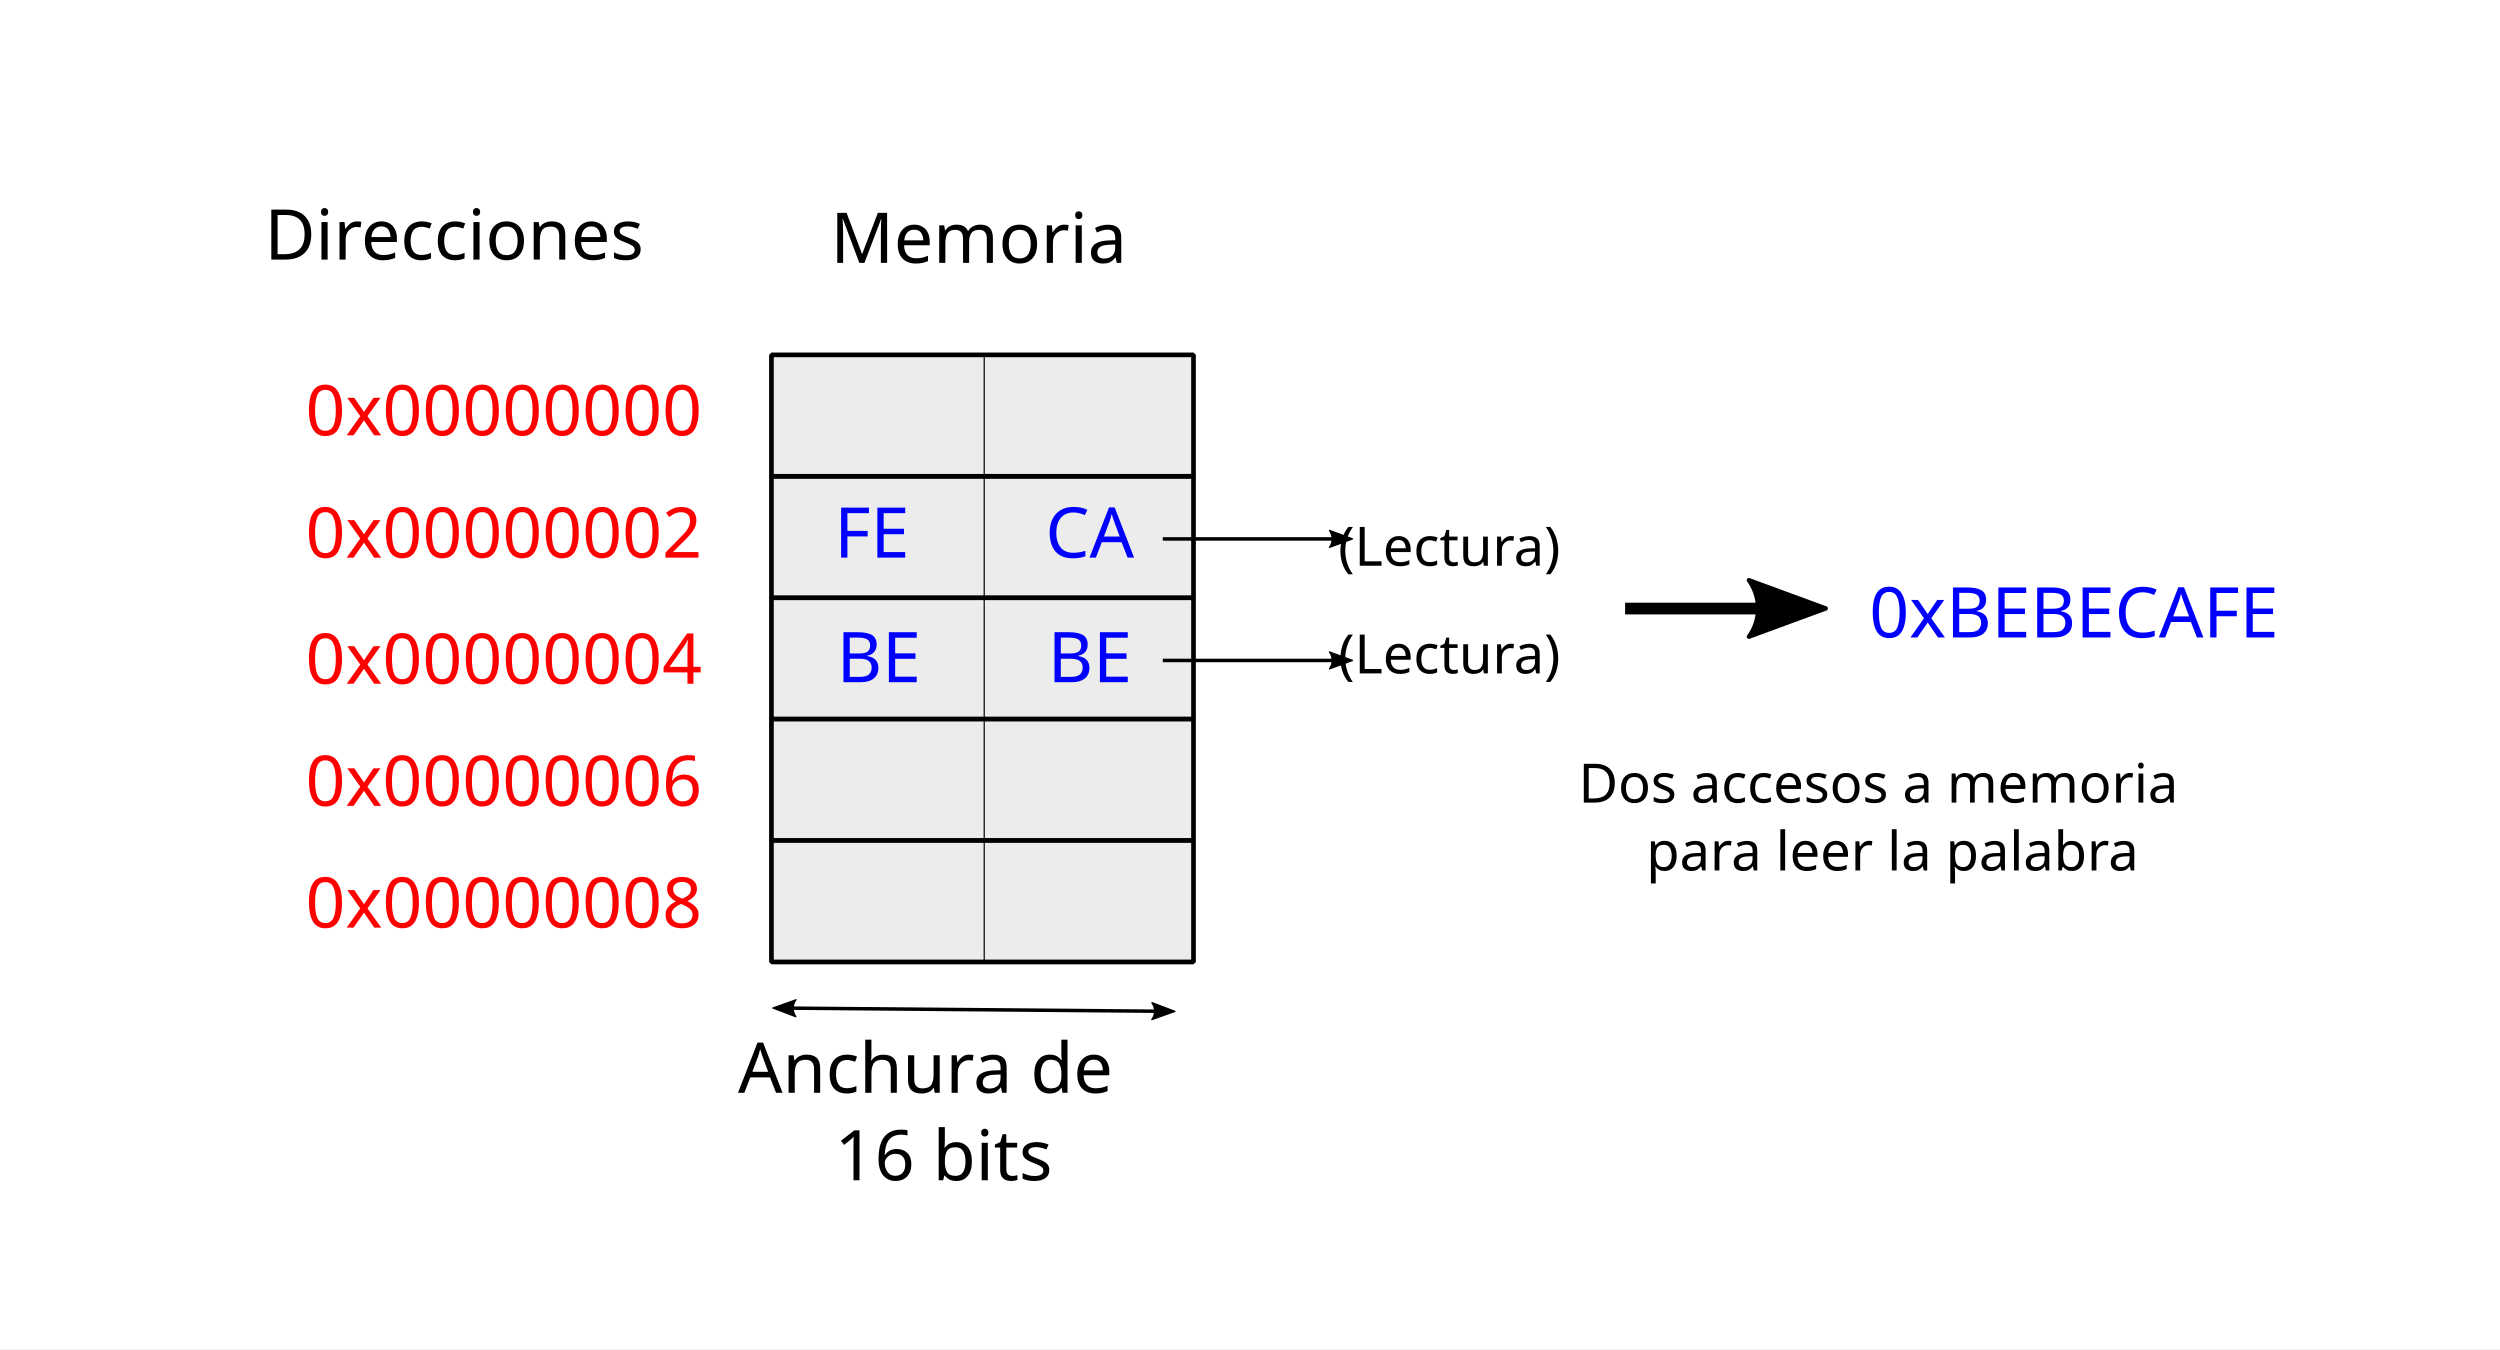
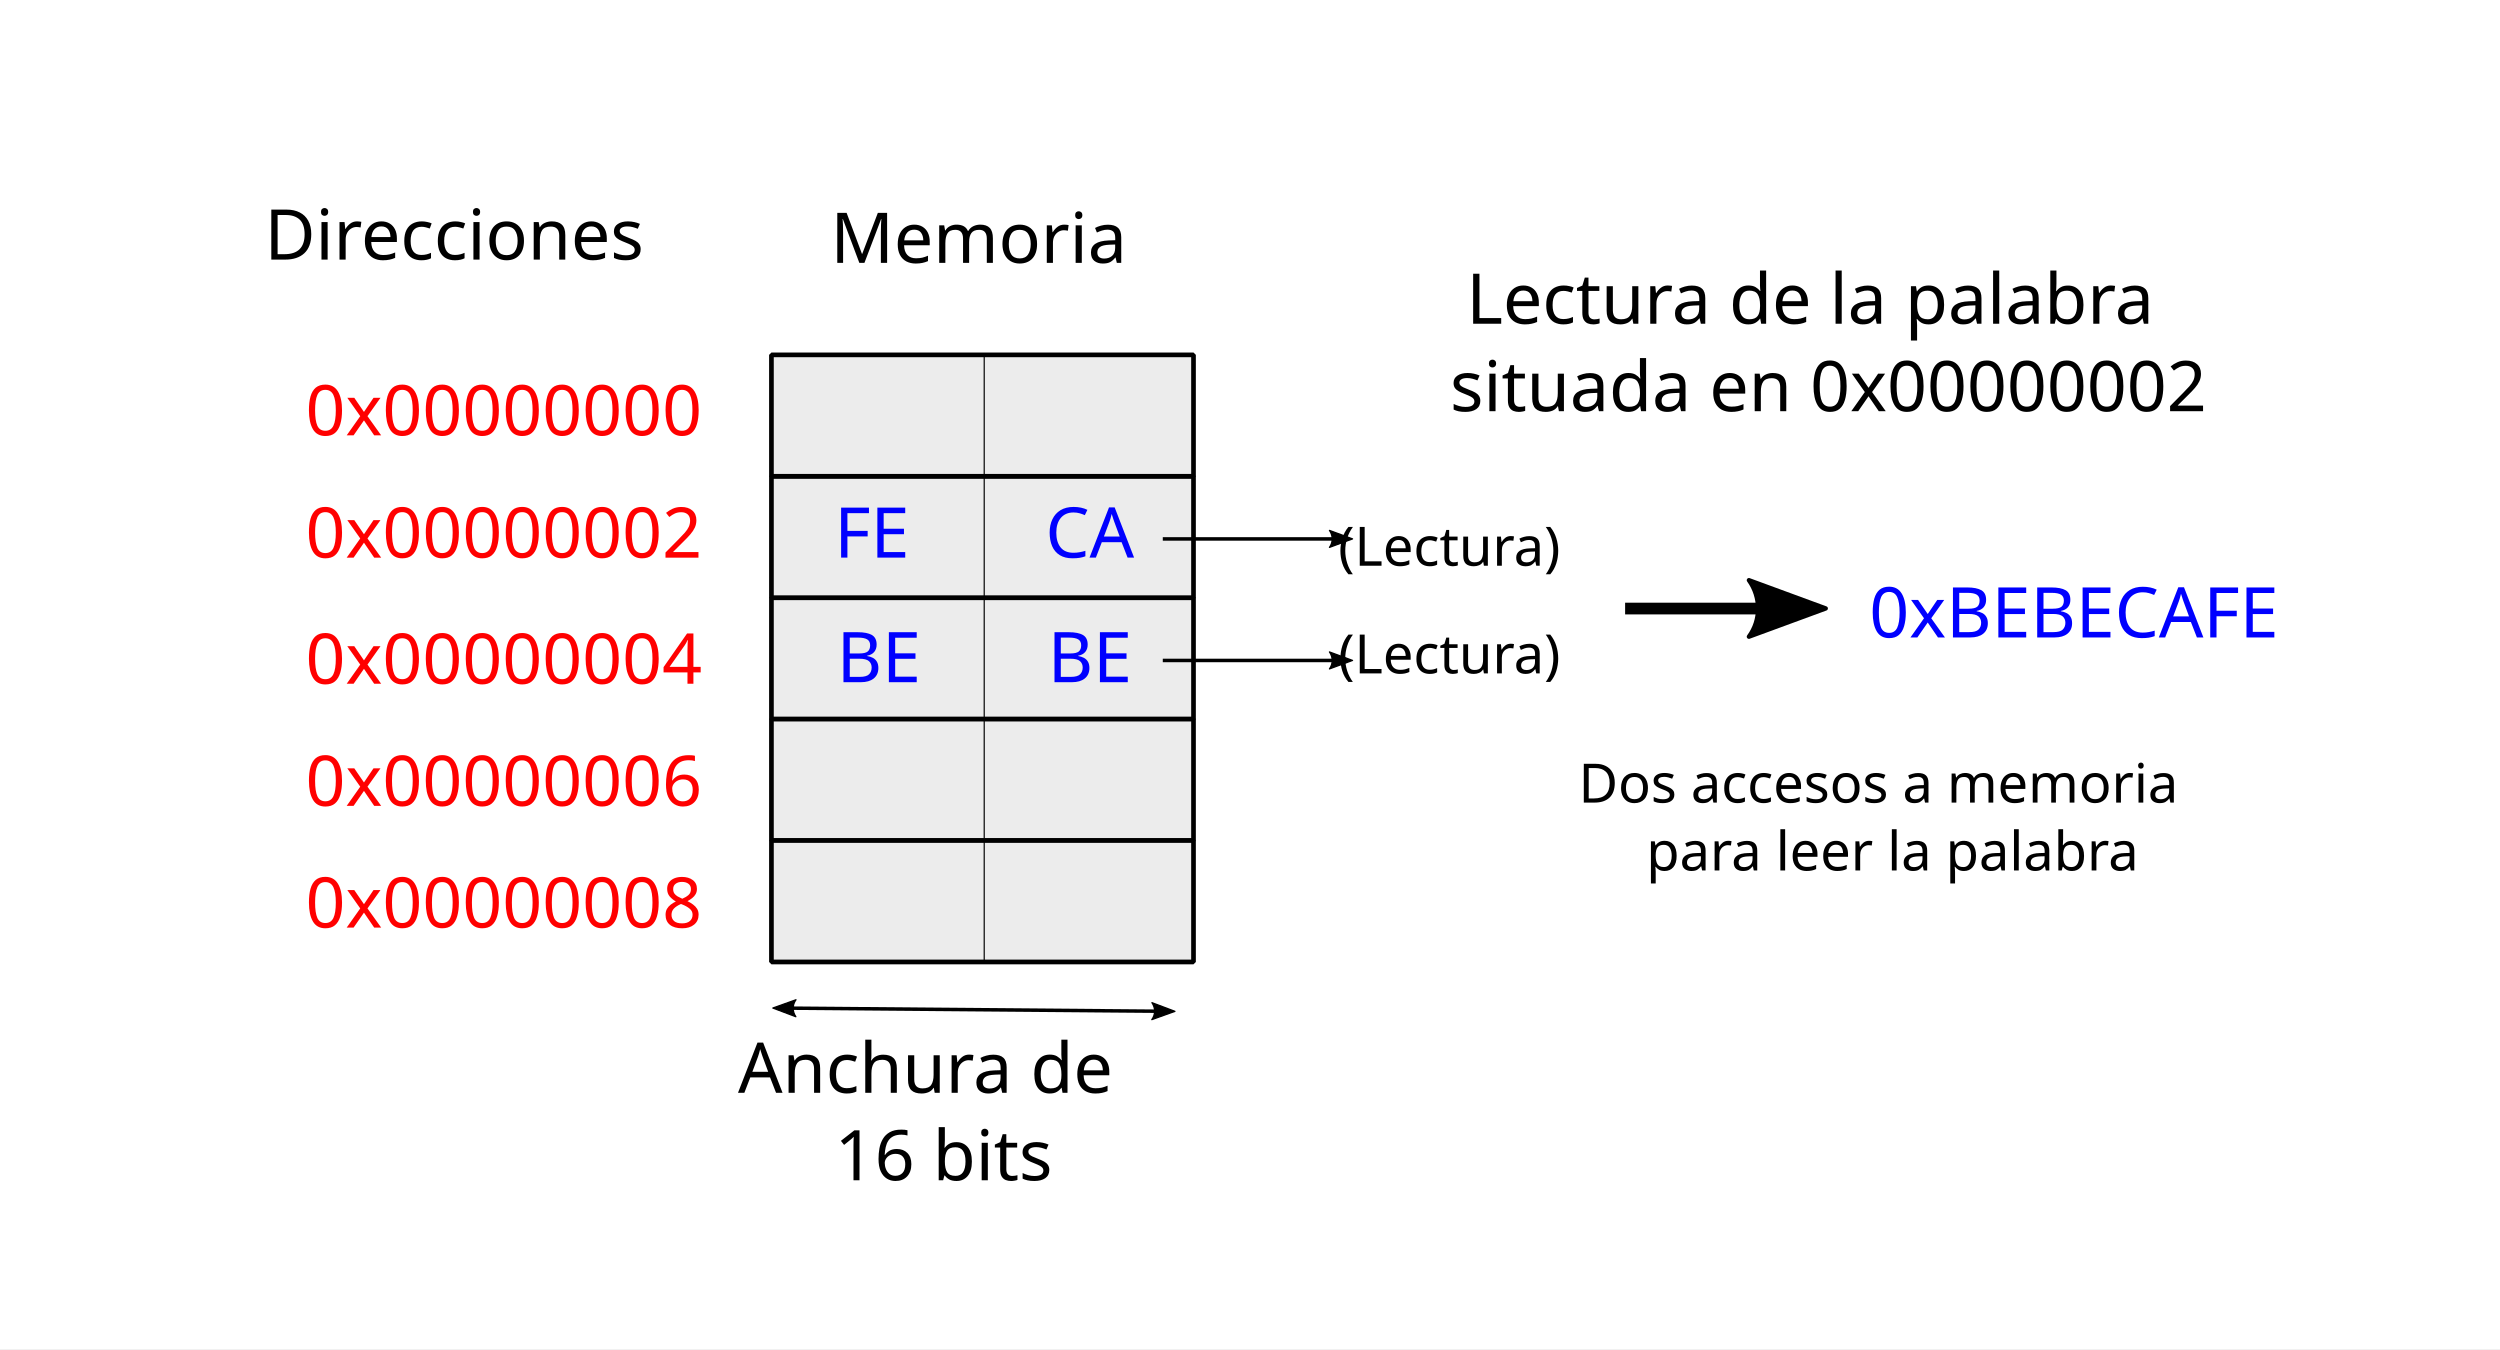
<svg xmlns="http://www.w3.org/2000/svg" width="564.808mm" height="304.78mm" viewBox="0 0 564.808 304.78" version="1.1" id="svg7345">
  <defs id="defs7339">
    <marker style="overflow:visible" id="Arrow2Mstart" refX="0" refY="0" orient="auto">
      <path transform="scale(0.6)" d="M 8.719,4.034 -2.207,0.016 8.719,-4.002 c -1.745,2.372 -1.735,5.617 -6e-7,8.035 z" style="fill:#000000;fill-opacity:1;fill-rule:evenodd;stroke:#000000;stroke-width:0.625;stroke-linejoin:round;stroke-opacity:1" id="path3204" />
    </marker>
    <marker orient="auto" refY="0" refX="0" id="Arrow2Mend" style="overflow:visible">
      <path id="path1026" style="fill:#000000;fill-opacity:1;fill-rule:evenodd;stroke:#000000;stroke-width:0.625;stroke-linejoin:round;stroke-opacity:1" d="M 8.719,4.034 -2.207,0.016 8.719,-4.002 c -1.745,2.372 -1.735,5.617 -6e-7,8.035 z" transform="scale(-0.6)" />
    </marker>
    <marker orient="auto" refY="0" refX="0" id="Arrow2Mend-6" style="overflow:visible">
      <path id="path1026-0" style="fill:#000000;fill-opacity:1;fill-rule:evenodd;stroke:#000000;stroke-width:0.625;stroke-linejoin:round;stroke-opacity:1" d="M 8.719,4.034 -2.207,0.016 8.719,-4.002 c -1.745,2.372 -1.735,5.617 -6e-7,8.035 z" transform="scale(-0.6)" />
    </marker>
    <marker orient="auto" refY="0" refX="0" id="Arrow2Mend-6-2" style="overflow:visible">
      <path id="path1026-0-6" style="fill:#000000;fill-opacity:1;fill-rule:evenodd;stroke:#000000;stroke-width:0.625;stroke-linejoin:round;stroke-opacity:1" d="M 8.719,4.034 -2.207,0.016 8.719,-4.002 c -1.745,2.372 -1.735,5.617 -6e-7,8.035 z" transform="scale(-0.6)" />
    </marker>
    <marker orient="auto" refY="0" refX="0" id="Arrow2Mend-6-2-8" style="overflow:visible">
      <path id="path1026-0-6-7" style="fill:#000000;fill-opacity:1;fill-rule:evenodd;stroke:#000000;stroke-width:0.625;stroke-linejoin:round;stroke-opacity:1" d="M 8.719,4.034 -2.207,0.016 8.719,-4.002 c -1.745,2.372 -1.735,5.617 -6e-7,8.035 z" transform="scale(-0.6)" />
    </marker>
    <marker orient="auto" refY="0" refX="0" id="Arrow2Mend-6-2-8-4" style="overflow:visible">
      <path id="path1026-0-6-7-7" style="fill:#000000;fill-opacity:1;fill-rule:evenodd;stroke:#000000;stroke-width:0.625;stroke-linejoin:round;stroke-opacity:1" d="M 8.719,4.034 -2.207,0.016 8.719,-4.002 c -1.745,2.372 -1.735,5.617 -6e-7,8.035 z" transform="scale(-0.6)" />
    </marker>
    <marker orient="auto" refY="0" refX="0" id="Arrow2Mend-6-2-8-4-4" style="overflow:visible">
      <path id="path1026-0-6-7-7-5" style="fill:#000000;fill-opacity:1;fill-rule:evenodd;stroke:#000000;stroke-width:0.625;stroke-linejoin:round;stroke-opacity:1" d="M 8.719,4.034 -2.207,0.016 8.719,-4.002 c -1.745,2.372 -1.735,5.617 -6e-7,8.035 z" transform="scale(-0.6)" />
    </marker>
    <marker orient="auto" refY="0" refX="0" id="Arrow2Mend-6-2-8-4-4-3" style="overflow:visible">
      <path id="path1026-0-6-7-7-5-6" style="fill:#000000;fill-opacity:1;fill-rule:evenodd;stroke:#000000;stroke-width:0.625;stroke-linejoin:round;stroke-opacity:1" d="M 8.719,4.034 -2.207,0.016 8.719,-4.002 c -1.745,2.372 -1.735,5.617 -6e-7,8.035 z" transform="scale(-0.6)" />
    </marker>
    <marker orient="auto" refY="0" refX="0" id="Arrow2Mend-6-2-8-4-4-3-0" style="overflow:visible">
      <path id="path1026-0-6-7-7-5-6-6" style="fill:#000000;fill-opacity:1;fill-rule:evenodd;stroke:#000000;stroke-width:0.625;stroke-linejoin:round;stroke-opacity:1" d="M 8.719,4.034 -2.207,0.016 8.719,-4.002 c -1.745,2.372 -1.735,5.617 -6e-7,8.035 z" transform="scale(-0.6)" />
    </marker>
    <marker orient="auto" refY="0" refX="0" id="Arrow2Mend-1" style="overflow:visible">
      <path id="path1026-5" style="fill:#000000;fill-opacity:1;fill-rule:evenodd;stroke:#000000;stroke-width:0.625;stroke-linejoin:round;stroke-opacity:1" d="M 8.719,4.034 -2.207,0.016 8.719,-4.002 c -1.745,2.372 -1.735,5.617 -6e-7,8.035 z" transform="scale(-0.6)" />
    </marker>
    <marker orient="auto" refY="0" refX="0" id="Arrow2Mend-1-4" style="overflow:visible">
      <path id="path1026-5-7" style="fill:#000000;fill-opacity:1;fill-rule:evenodd;stroke:#000000;stroke-width:0.625;stroke-linejoin:round;stroke-opacity:1" d="M 8.719,4.034 -2.207,0.016 8.719,-4.002 c -1.745,2.372 -1.735,5.617 -6e-7,8.035 z" transform="scale(-0.6)" />
    </marker>
    <marker orient="auto" refY="0" refX="0" id="Arrow2Mend-1-3" style="overflow:visible">
      <path id="path1026-5-74" style="fill:#000000;fill-opacity:1;fill-rule:evenodd;stroke:#000000;stroke-width:0.625;stroke-linejoin:round;stroke-opacity:1" d="M 8.719,4.034 -2.207,0.016 8.719,-4.002 c -1.745,2.372 -1.735,5.617 -6e-7,8.035 z" transform="scale(-0.6)" />
    </marker>
    <marker orient="auto" refY="0" refX="0" id="Arrow2Mend-1-3-4" style="overflow:visible">
      <path id="path1026-5-74-4" style="fill:#000000;fill-opacity:1;fill-rule:evenodd;stroke:#000000;stroke-width:0.625;stroke-linejoin:round;stroke-opacity:1" d="M 8.719,4.034 -2.207,0.016 8.719,-4.002 c -1.745,2.372 -1.735,5.617 -6e-7,8.035 z" transform="scale(-0.6)" />
    </marker>
    <marker orient="auto" refY="0" refX="0" id="Arrow2Mend-6-2-8-4-4-3-0-6" style="overflow:visible">
      <path id="path1026-0-6-7-7-5-6-6-2" style="fill:#000000;fill-opacity:1;fill-rule:evenodd;stroke:#000000;stroke-width:0.625;stroke-linejoin:round;stroke-opacity:1" d="M 8.719,4.034 -2.207,0.016 8.719,-4.002 c -1.745,2.372 -1.735,5.617 -6e-7,8.035 z" transform="scale(-0.6)" />
    </marker>
    <marker orient="auto" refY="0" refX="0" id="Arrow2Mend-6-2-8-4-4-3-0-6-6" style="overflow:visible">
      <path id="path1026-0-6-7-7-5-6-6-2-1" style="fill:#000000;fill-opacity:1;fill-rule:evenodd;stroke:#000000;stroke-width:0.625;stroke-linejoin:round;stroke-opacity:1" d="M 8.719,4.034 -2.207,0.016 8.719,-4.002 c -1.745,2.372 -1.735,5.617 -6e-7,8.035 z" transform="scale(-0.6)" />
    </marker>
    <marker orient="auto" refY="0" refX="0" id="Arrow2Mend-6-2-8-4-4-3-0-5" style="overflow:visible">
      <path id="path1026-0-6-7-7-5-6-6-4" style="fill:#000000;fill-opacity:1;fill-rule:evenodd;stroke:#000000;stroke-width:0.625;stroke-linejoin:round;stroke-opacity:1" d="M 8.719,4.034 -2.207,0.016 8.719,-4.002 c -1.745,2.372 -1.735,5.617 -6e-7,8.035 z" transform="scale(-0.6)" />
    </marker>
    <marker orient="auto" refY="0" refX="0" id="Arrow2Mend-6-2-8-4-4-3-0-5-5" style="overflow:visible">
      <path id="path1026-0-6-7-7-5-6-6-4-2" style="fill:#000000;fill-opacity:1;fill-rule:evenodd;stroke:#000000;stroke-width:0.625;stroke-linejoin:round;stroke-opacity:1" d="M 8.719,4.034 -2.207,0.016 8.719,-4.002 c -1.745,2.372 -1.735,5.617 -6e-7,8.035 z" transform="scale(-0.6)" />
    </marker>
    <marker orient="auto" refY="0" refX="0" id="Arrow2Mend-6-2-8-4-4-3-0-8" style="overflow:visible">
      <path id="path1026-0-6-7-7-5-6-6-7" style="fill:#000000;fill-opacity:1;fill-rule:evenodd;stroke:#000000;stroke-width:0.625;stroke-linejoin:round;stroke-opacity:1" d="M 8.719,4.034 -2.207,0.016 8.719,-4.002 c -1.745,2.372 -1.735,5.617 -6e-7,8.035 z" transform="scale(-0.6)" />
    </marker>
    <marker orient="auto" refY="0" refX="0" id="Arrow2Mend-6-2-8-4-4-3-0-62" style="overflow:visible">
      <path id="path1026-0-6-7-7-5-6-6-9" style="fill:#000000;fill-opacity:1;fill-rule:evenodd;stroke:#000000;stroke-width:0.625;stroke-linejoin:round;stroke-opacity:1" d="M 8.719,4.034 -2.207,0.016 8.719,-4.002 c -1.745,2.372 -1.735,5.617 -6e-7,8.035 z" transform="scale(-0.6)" />
    </marker>
    <marker orient="auto" refY="0" refX="0" id="Arrow2Mend-6-2-8-4-4-3-0-5-1" style="overflow:visible">
      <path id="path1026-0-6-7-7-5-6-6-4-27" style="fill:#000000;fill-opacity:1;fill-rule:evenodd;stroke:#000000;stroke-width:0.625;stroke-linejoin:round;stroke-opacity:1" d="M 8.719,4.034 -2.207,0.016 8.719,-4.002 c -1.745,2.372 -1.735,5.617 -6e-7,8.035 z" transform="scale(-0.6)" />
    </marker>
  </defs>
  <g id="layer17" transform="translate(46.18783,-25.23702)" style="display:inline">
    <rect style="opacity:1;fill:#ffffff;fill-opacity:1;stroke:none;stroke-width:2.562;stroke-linecap:round;stroke-linejoin:round;stroke-miterlimit:4;stroke-dasharray:none;stroke-dashoffset:0;stroke-opacity:1" id="rect8051" width="564.808" height="304.78" x="-46.188" y="25.237" />
  </g>
  <g id="layer1" transform="translate(46.18783,-25.23702)">
    <text transform="scale(0.9989454,1.001056)" id="text986-8-0-9-7" y="84.532" x="141.595" style="font-style:normal;font-weight:normal;font-size:15.799px;line-height:1.25;font-family:sans-serif;letter-spacing:0px;word-spacing:0px;display:inline;opacity:1;fill:#000000;fill-opacity:1;stroke:none;stroke-width:0.235" xml:space="preserve">
      <tspan style="font-style:normal;font-variant:normal;font-weight:500;font-stretch:normal;font-family:Ubuntu;-inkscape-font-specification:'Ubuntu Medium';fill:#000000;stroke-width:0.235" y="84.532" x="141.595" id="tspan984-5-9-3-5">Memoria</tspan>
    </text>
    <rect style="display:inline;opacity:1;fill:#ececec;fill-opacity:1;stroke:#000000;stroke-width:1.058;stroke-linecap:round;stroke-linejoin:bevel;stroke-miterlimit:4;stroke-dasharray:none;stroke-dashoffset:0;stroke-opacity:1" id="rect1084-9-5" width="95.356" height="27.432" x="128.097" y="160.272" />
    <rect style="display:inline;opacity:1;fill:#ececec;fill-opacity:1;stroke:#000000;stroke-width:1.058;stroke-linecap:round;stroke-linejoin:bevel;stroke-miterlimit:4;stroke-dasharray:none;stroke-dashoffset:0;stroke-opacity:1" id="rect1084-9" width="95.356" height="27.432" x="128.097" y="132.839" />
    <rect style="display:inline;opacity:1;fill:#ececec;fill-opacity:1;stroke:#000000;stroke-width:1.058;stroke-linecap:round;stroke-linejoin:bevel;stroke-miterlimit:4;stroke-dasharray:none;stroke-dashoffset:0;stroke-opacity:1" id="rect1084" width="95.356" height="27.432" x="128.097" y="105.407" />
    <text transform="scale(0.9989454,1.001056)" id="text986-8-0-9-7-6-56-9" y="123.458" x="22.852" style="font-style:normal;font-variant:normal;font-weight:normal;font-stretch:normal;font-size:15.799px;line-height:1.25;font-family:ubuntu;-inkscape-font-specification:ubuntu;letter-spacing:0px;word-spacing:0px;display:inline;opacity:1;fill:#ff0000;fill-opacity:1;stroke:none;stroke-width:0.235" xml:space="preserve">
      <tspan style="font-style:normal;font-variant:normal;font-weight:normal;font-stretch:normal;font-family:ubuntu;-inkscape-font-specification:ubuntu;fill:#ff0000;stroke-width:0.235" y="123.458" x="22.852" id="tspan984-5-9-3-5-7-2-1">0x00000000</tspan>
    </text>
    <text transform="scale(0.9989454,1.001056)" id="text986-8-0-9-7-6-56-2-1" y="151.057" x="142.459" style="font-style:normal;font-variant:normal;font-weight:normal;font-stretch:normal;font-size:15.799px;line-height:1.25;font-family:ubuntu;-inkscape-font-specification:ubuntu;letter-spacing:0px;word-spacing:0px;display:inline;opacity:1;fill:#0000ff;fill-opacity:1;stroke:none;stroke-width:0.235" xml:space="preserve">
      <tspan style="font-style:normal;font-variant:normal;font-weight:normal;font-stretch:normal;font-family:ubuntu;-inkscape-font-specification:ubuntu;fill:#0000ff;stroke-width:0.235" y="151.057" x="142.459" id="tspan984-5-9-3-5-7-2-9-2">FE</tspan>
    </text>
    <text transform="scale(0.9989454,1.001056)" id="text986-8-0-9-7-6-56-20" y="83.8" x="66.749" style="font-style:normal;font-variant:normal;font-weight:normal;font-stretch:normal;font-size:15.799px;line-height:1.25;font-family:ubuntu;-inkscape-font-specification:ubuntu;text-align:center;letter-spacing:0px;word-spacing:0px;text-anchor:middle;display:inline;opacity:1;fill:#000000;fill-opacity:1;stroke:none;stroke-width:0.235" xml:space="preserve">
      <tspan style="font-style:normal;font-variant:normal;font-weight:normal;font-stretch:normal;font-family:ubuntu;-inkscape-font-specification:ubuntu;text-align:center;text-anchor:middle;fill:#000000;stroke-width:0.235" y="83.8" x="66.749" id="tspan6539">Direcciones</tspan>
    </text>
    <text transform="scale(0.9989454,1.001056)" id="text986-8-0-9-7-6-56-9-3" y="151.063" x="22.852" style="font-style:normal;font-variant:normal;font-weight:normal;font-stretch:normal;font-size:15.799px;line-height:1.25;font-family:ubuntu;-inkscape-font-specification:ubuntu;letter-spacing:0px;word-spacing:0px;display:inline;opacity:1;fill:#ff0000;fill-opacity:1;stroke:none;stroke-width:0.235" xml:space="preserve">
      <tspan style="font-style:normal;font-variant:normal;font-weight:normal;font-stretch:normal;font-family:ubuntu;-inkscape-font-specification:ubuntu;fill:#ff0000;stroke-width:0.235" y="151.063" x="22.852" id="tspan984-5-9-3-5-7-2-1-6">0x00000002</tspan>
    </text>
    <text transform="scale(0.9989454,1.001056)" id="text986-8-0-9-7-6-56-9-3-9" y="179.524" x="22.852" style="font-style:normal;font-variant:normal;font-weight:normal;font-stretch:normal;font-size:15.799px;line-height:1.25;font-family:ubuntu;-inkscape-font-specification:ubuntu;letter-spacing:0px;word-spacing:0px;display:inline;opacity:1;fill:#ff0000;fill-opacity:1;stroke:none;stroke-width:0.235" xml:space="preserve">
      <tspan style="font-style:normal;font-variant:normal;font-weight:normal;font-stretch:normal;font-family:ubuntu;-inkscape-font-specification:ubuntu;fill:#ff0000;stroke-width:0.235" y="179.524" x="22.852" id="tspan984-5-9-3-5-7-2-1-6-1">0x00000004</tspan>
    </text>
    <text transform="scale(0.9989454,1.001056)" id="text986-8-0-9-7-6-56-9-3-9-2" y="207.078" x="22.852" style="font-style:normal;font-variant:normal;font-weight:normal;font-stretch:normal;font-size:15.799px;line-height:1.25;font-family:ubuntu;-inkscape-font-specification:ubuntu;letter-spacing:0px;word-spacing:0px;display:inline;opacity:1;fill:#ff0000;fill-opacity:1;stroke:none;stroke-width:0.235" xml:space="preserve">
      <tspan style="font-style:normal;font-variant:normal;font-weight:normal;font-stretch:normal;font-family:ubuntu;-inkscape-font-specification:ubuntu;fill:#ff0000;stroke-width:0.235" y="207.078" x="22.852" id="tspan984-5-9-3-5-7-2-1-6-1-7">0x00000006</tspan>
    </text>
    <text transform="scale(0.9989454,1.001056)" id="text986-8-0-9-7-6-56-9-3-9-2-0" y="234.557" x="22.852" style="font-style:normal;font-variant:normal;font-weight:normal;font-stretch:normal;font-size:15.799px;line-height:1.25;font-family:ubuntu;-inkscape-font-specification:ubuntu;letter-spacing:0px;word-spacing:0px;display:inline;opacity:1;fill:#ff0000;fill-opacity:1;stroke:none;stroke-width:0.235" xml:space="preserve">
      <tspan style="font-style:normal;font-variant:normal;font-weight:normal;font-stretch:normal;font-family:ubuntu;-inkscape-font-specification:ubuntu;fill:#ff0000;stroke-width:0.235" y="234.557" x="22.852" id="tspan984-5-9-3-5-7-2-1-6-1-7-9">0x00000008</tspan>
    </text>
    <text transform="scale(0.9989454,1.001056)" id="text986-8-0-9-7-6-56-20-5-5-3" y="271.841" x="177.43" style="font-style:normal;font-variant:normal;font-weight:normal;font-stretch:normal;font-size:15.799px;line-height:1.25;font-family:ubuntu;-inkscape-font-specification:ubuntu;text-align:center;letter-spacing:0px;word-spacing:0px;text-anchor:middle;display:inline;opacity:1;fill:#000000;fill-opacity:1;stroke:none;stroke-width:0.235" xml:space="preserve">
      <tspan style="font-style:normal;font-variant:normal;font-weight:normal;font-stretch:normal;font-family:ubuntu;-inkscape-font-specification:ubuntu;text-align:center;text-anchor:middle;fill:#000000;stroke-width:0.235" y="271.841" x="177.43" id="tspan1228-0">Anchura de</tspan>
      <tspan style="font-style:normal;font-variant:normal;font-weight:normal;font-stretch:normal;font-family:ubuntu;-inkscape-font-specification:ubuntu;text-align:center;text-anchor:middle;fill:#000000;stroke-width:0.235" y="291.589" x="177.43" id="tspan3570">16 bits</tspan>
    </text>
    <path style="fill:none;stroke:#000000;stroke-width:0.794;stroke-linecap:butt;stroke-linejoin:miter;stroke-miterlimit:4;stroke-dasharray:none;stroke-opacity:1;marker-start:url(#Arrow2Mstart);marker-end:url(#Arrow2Mend-6-2-8-4-4-3-0-6-6)" d="m 129.472,252.978 88.73,0.744" id="path997-6-1-9-8-0-1-3-6-5" />
    <path style="fill:none;stroke:#000000;stroke-width:2.646;stroke-linecap:butt;stroke-linejoin:miter;stroke-miterlimit:4;stroke-dasharray:none;stroke-opacity:1;marker-end:url(#Arrow2Mend-6-2-8-4-4-3-0-5-5)" d="m 320.964,162.723 h 41.814" id="path997-6-1-9-8-0-1-3-7-5" />
    <text transform="scale(0.9989454,1.001056)" id="text986-8-0-9-7-6-56-20-5-5-3-6-7-0" y="206.345" x="389.734" style="font-style:normal;font-variant:normal;font-weight:normal;font-stretch:normal;font-size:12.247px;line-height:1.25;font-family:ubuntu;-inkscape-font-specification:ubuntu;text-align:center;letter-spacing:0px;word-spacing:0px;text-anchor:middle;display:inline;opacity:1;fill:#000000;fill-opacity:1;stroke:none;stroke-width:0.235" xml:space="preserve">
      <tspan style="font-style:normal;font-variant:normal;font-weight:normal;font-stretch:normal;font-family:ubuntu;-inkscape-font-specification:ubuntu;text-align:center;text-anchor:middle;fill:#000000;stroke-width:0.235" y="206.345" x="389.734" id="tspan3570-3-4-7">Dos accesos a memoria</tspan>
      <tspan style="font-style:normal;font-variant:normal;font-weight:normal;font-stretch:normal;font-family:ubuntu;-inkscape-font-specification:ubuntu;text-align:center;text-anchor:middle;fill:#000000;stroke-width:0.235" y="221.655" x="389.734" id="tspan4072">para leer la palabra</tspan>
    </text>
    <text transform="scale(0.9989454,1.001056)" id="text986-8-0-9-7-6-56-2-1-8" y="179.174" x="142.994" style="font-style:normal;font-variant:normal;font-weight:normal;font-stretch:normal;font-size:15.799px;line-height:1.25;font-family:ubuntu;-inkscape-font-specification:ubuntu;letter-spacing:0px;word-spacing:0px;display:inline;opacity:1;fill:#0000ff;fill-opacity:1;stroke:none;stroke-width:0.235" xml:space="preserve">
      <tspan style="font-style:normal;font-variant:normal;font-weight:normal;font-stretch:normal;font-family:ubuntu;-inkscape-font-specification:ubuntu;fill:#0000ff;stroke-width:0.235" y="179.174" x="142.994" id="tspan984-5-9-3-5-7-2-9-2-6">BE</tspan>
    </text>
    <text transform="scale(0.9989454,1.001056)" id="text986-8-0-9-7-6-56-2-1-6" y="151.057" x="190.187" style="font-style:normal;font-variant:normal;font-weight:normal;font-stretch:normal;font-size:15.799px;line-height:1.25;font-family:ubuntu;-inkscape-font-specification:ubuntu;letter-spacing:0px;word-spacing:0px;display:inline;opacity:1;fill:#0000ff;fill-opacity:1;stroke:none;stroke-width:0.235" xml:space="preserve">
      <tspan style="font-style:normal;font-variant:normal;font-weight:normal;font-stretch:normal;font-family:ubuntu;-inkscape-font-specification:ubuntu;fill:#0000ff;stroke-width:0.235" y="151.057" x="190.187" id="tspan984-5-9-3-5-7-2-9-2-8">CA</tspan>
    </text>
    <text transform="scale(0.9989454,1.001056)" id="text986-8-0-9-7-6-56-2-1-8-2" y="179.174" x="190.722" style="font-style:normal;font-variant:normal;font-weight:normal;font-stretch:normal;font-size:15.799px;line-height:1.25;font-family:ubuntu;-inkscape-font-specification:ubuntu;letter-spacing:0px;word-spacing:0px;display:inline;opacity:1;fill:#0000ff;fill-opacity:1;stroke:none;stroke-width:0.235" xml:space="preserve">
      <tspan style="font-style:normal;font-variant:normal;font-weight:normal;font-stretch:normal;font-family:ubuntu;-inkscape-font-specification:ubuntu;fill:#0000ff;stroke-width:0.235" y="179.174" x="190.722" id="tspan984-5-9-3-5-7-2-9-2-6-6">BE</tspan>
    </text>
    <rect style="display:inline;opacity:1;fill:#ececec;fill-opacity:1;stroke:#000000;stroke-width:1.058;stroke-linecap:round;stroke-linejoin:bevel;stroke-miterlimit:4;stroke-dasharray:none;stroke-dashoffset:0;stroke-opacity:1" id="rect1084-9-5-0" width="95.356" height="27.432" x="128.097" y="187.704" />
    <rect style="display:inline;opacity:1;fill:#ececec;fill-opacity:1;stroke:#000000;stroke-width:1.058;stroke-linecap:round;stroke-linejoin:bevel;stroke-miterlimit:4;stroke-dasharray:none;stroke-dashoffset:0;stroke-opacity:1" id="rect1084-9-5-0-4" width="95.356" height="27.432" x="128.097" y="215.136" />
    <path style="fill:none;stroke:#000000;stroke-width:0.265px;stroke-linecap:butt;stroke-linejoin:miter;stroke-opacity:1" d="M 176.167,105.254 V 242.761" id="path4429" />
    <path style="fill:none;stroke:#000000;stroke-width:0.794;stroke-linecap:butt;stroke-linejoin:miter;stroke-miterlimit:4;stroke-dasharray:none;stroke-opacity:1;marker-end:url(#Arrow2Mend-6-2-8-4-4-3-0-62)" d="M 216.512,146.993 H 258.326" id="path997-6-1-9-8-0-1-3-0" />
    <path style="fill:none;stroke:#000000;stroke-width:0.794;stroke-linecap:butt;stroke-linejoin:miter;stroke-miterlimit:4;stroke-dasharray:none;stroke-opacity:1;marker-end:url(#Arrow2Mend-6-2-8-4-4-3-0-5-1)" d="M 216.512,174.45 H 258.326" id="path997-6-1-9-8-0-1-3-7-9" />
    <text transform="scale(0.9989454,1.001056)" id="text986-8-0-9-7-6-56-20-5-5-3-6-3" y="152.885" x="289.501" style="font-style:normal;font-variant:normal;font-weight:normal;font-stretch:normal;font-size:12.247px;line-height:1.25;font-family:ubuntu;-inkscape-font-specification:ubuntu;text-align:center;letter-spacing:0px;word-spacing:0px;text-anchor:middle;display:inline;opacity:1;fill:#000000;fill-opacity:1;stroke:none;stroke-width:0.235" xml:space="preserve">
      <tspan style="font-style:normal;font-variant:normal;font-weight:normal;font-stretch:normal;font-family:ubuntu;-inkscape-font-specification:ubuntu;text-align:center;text-anchor:middle;fill:#000000;stroke-width:0.235" y="152.885" x="289.501" id="tspan3570-3-6">(Lectura)</tspan>
    </text>
    <text transform="scale(0.9989454,1.001056)" id="text986-8-0-9-7-6-56-20-5-5-3-6-7-06" y="177.183" x="289.501" style="font-style:normal;font-variant:normal;font-weight:normal;font-stretch:normal;font-size:12.247px;line-height:1.25;font-family:ubuntu;-inkscape-font-specification:ubuntu;text-align:center;letter-spacing:0px;word-spacing:0px;text-anchor:middle;display:inline;opacity:1;fill:#000000;fill-opacity:1;stroke:none;stroke-width:0.235" xml:space="preserve">
      <tspan style="font-style:normal;font-variant:normal;font-weight:normal;font-stretch:normal;font-family:ubuntu;-inkscape-font-specification:ubuntu;text-align:center;text-anchor:middle;fill:#000000;stroke-width:0.235" y="177.183" x="289.501" id="tspan3570-3-4-2">(Lectura)</tspan>
    </text>
    <text transform="scale(0.9989454,1.001056)" id="text986-8-0-9-7-6-56-2-6-3" y="169.069" x="376.52" style="font-style:normal;font-variant:normal;font-weight:normal;font-stretch:normal;font-size:15.799px;line-height:1.25;font-family:ubuntu;-inkscape-font-specification:ubuntu;letter-spacing:0px;word-spacing:0px;display:inline;opacity:1;fill:#0000ff;fill-opacity:1;stroke:none;stroke-width:0.235" xml:space="preserve">
      <tspan style="font-style:normal;font-variant:normal;font-weight:normal;font-stretch:normal;font-family:ubuntu;-inkscape-font-specification:ubuntu;fill:#0000ff;stroke-width:0.235" y="169.069" x="376.52" id="tspan984-5-9-3-5-7-2-9-5-6">0xBEBECAFE</tspan>
    </text>
+     <text transform="scale(0.9989454,1.001056)" id="text986-8-0-9-7-6-56-20-5-5" y="98.264" x="377.529" style="font-style:normal;font-variant:normal;font-weight:normal;font-stretch:normal;font-size:15.799px;line-height:1.25;font-family:ubuntu;-inkscape-font-specification:ubuntu;text-align:center;letter-spacing:0px;word-spacing:0px;text-anchor:middle;display:inline;opacity:1;fill:#000000;fill-opacity:1;stroke:none;stroke-width:0.235" xml:space="preserve">
+       <tspan style="font-style:normal;font-variant:normal;font-weight:normal;font-stretch:normal;font-family:ubuntu;-inkscape-font-specification:ubuntu;text-align:center;text-anchor:middle;fill:#000000;stroke-width:0.235" y="98.264" x="377.529" id="tspan1228">Lectura de la palabra</tspan>
+       <tspan style="font-style:normal;font-variant:normal;font-weight:normal;font-stretch:normal;font-family:ubuntu;-inkscape-font-specification:ubuntu;text-align:center;text-anchor:middle;fill:#000000;stroke-width:0.235" y="118.013" x="377.529" id="tspan3759">situada en 0x00000002</tspan>
+     </text>
  </g>
</svg>
